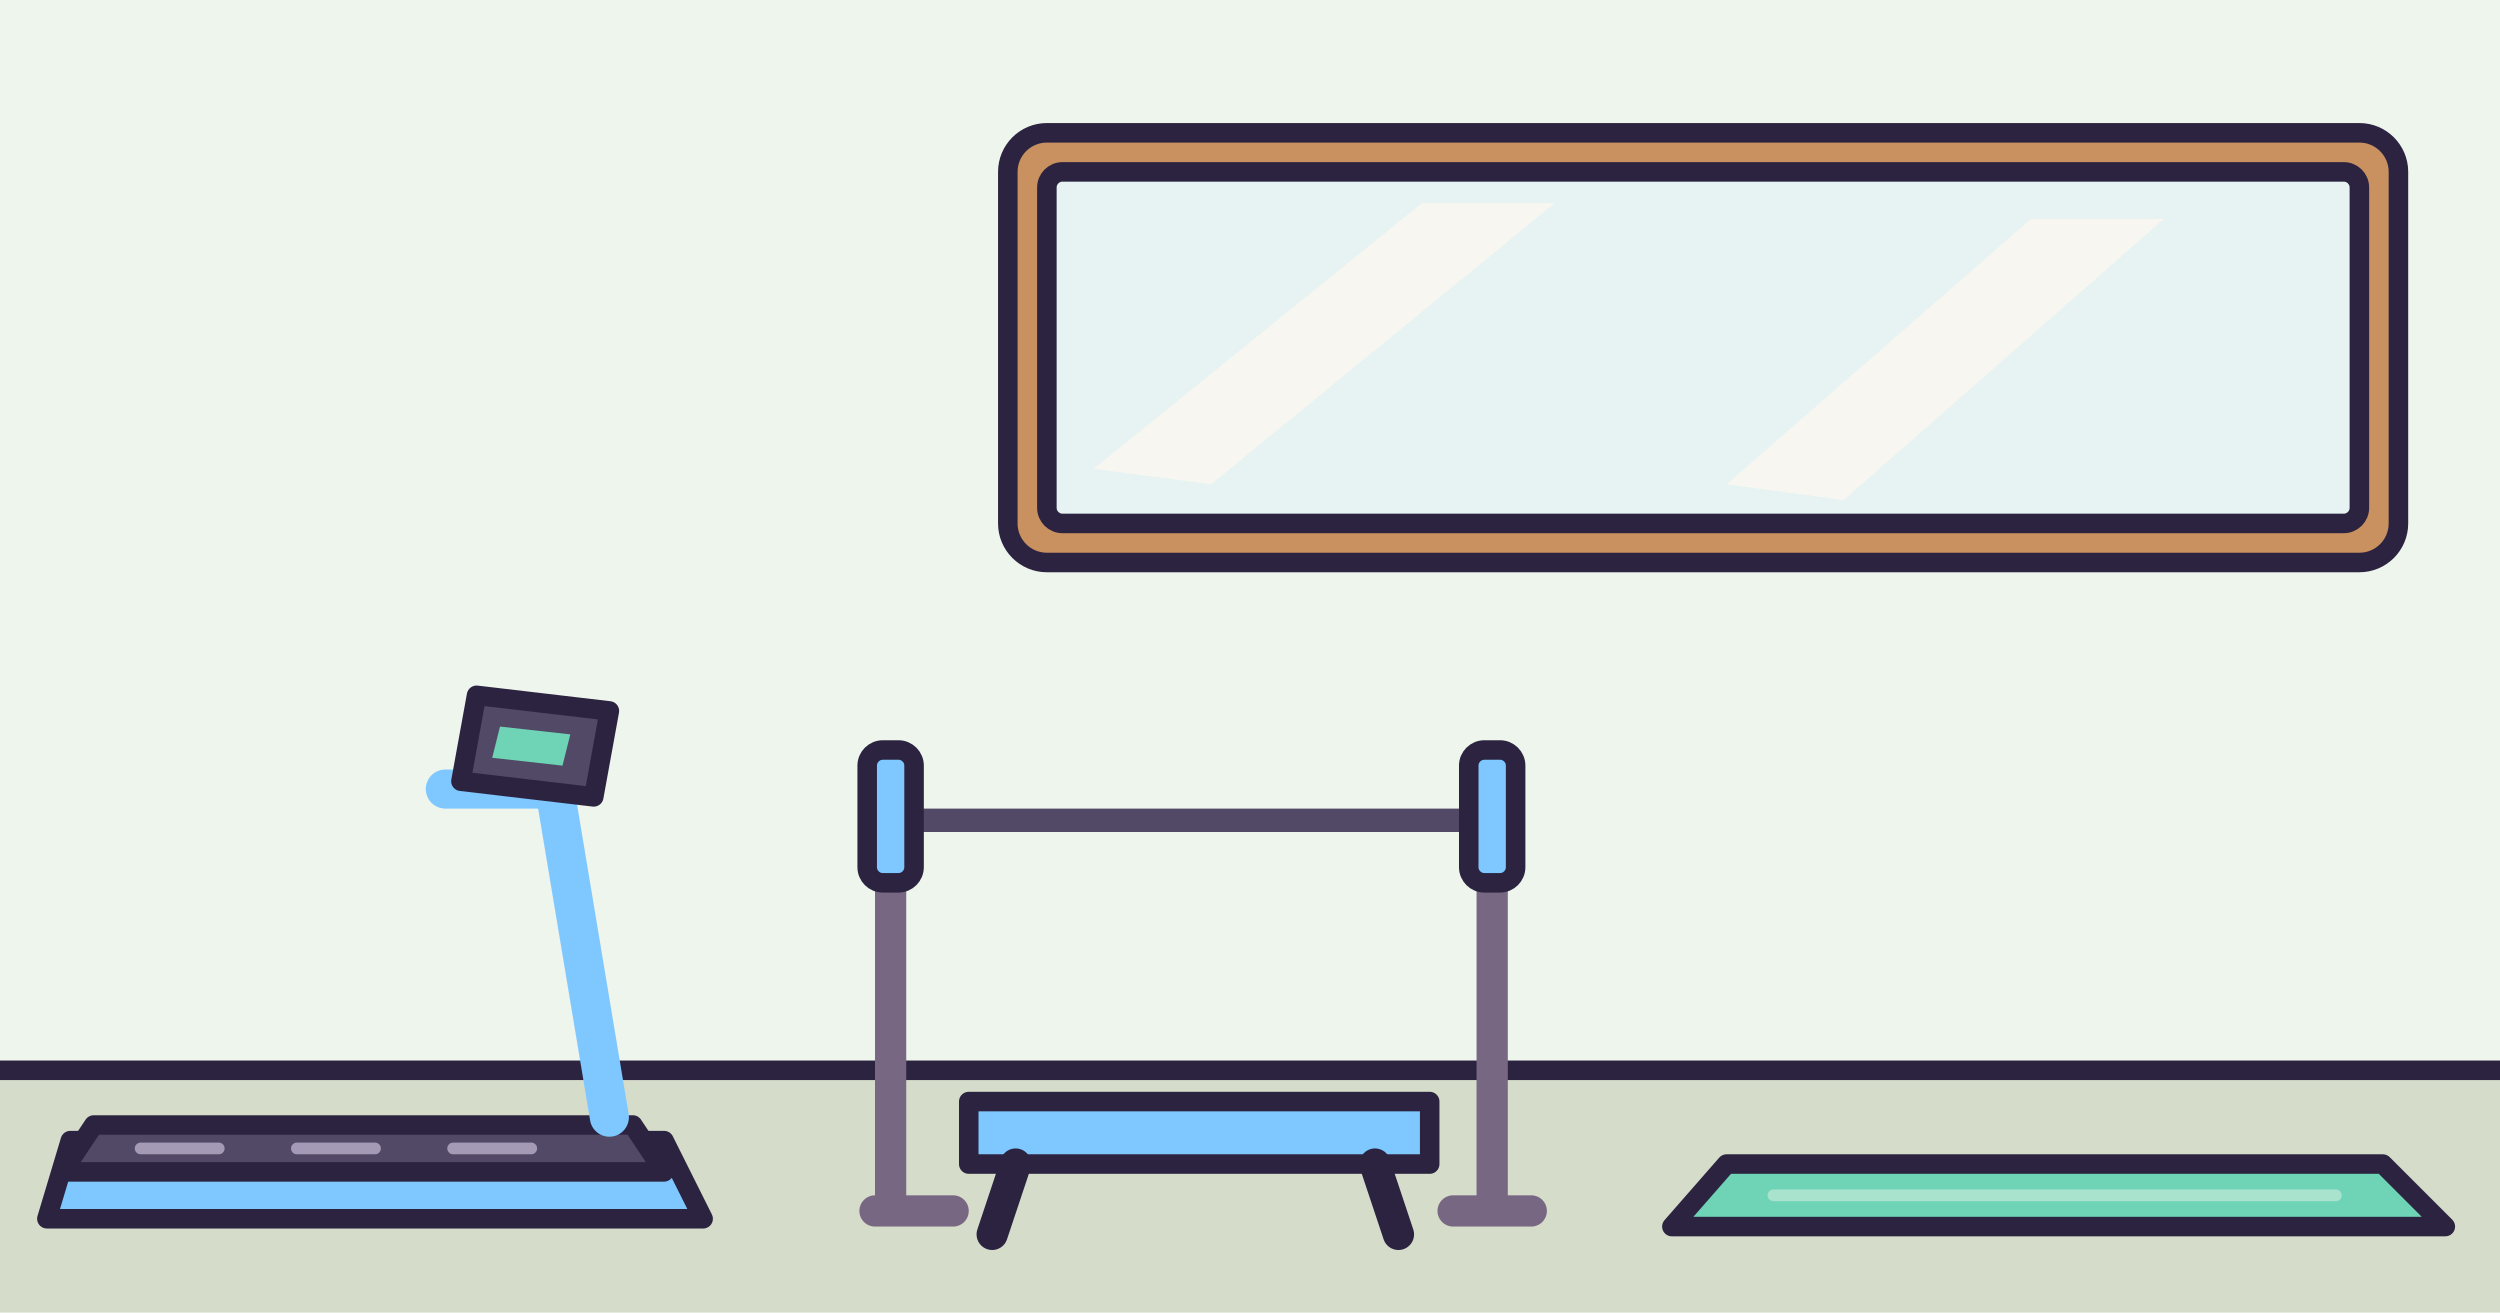
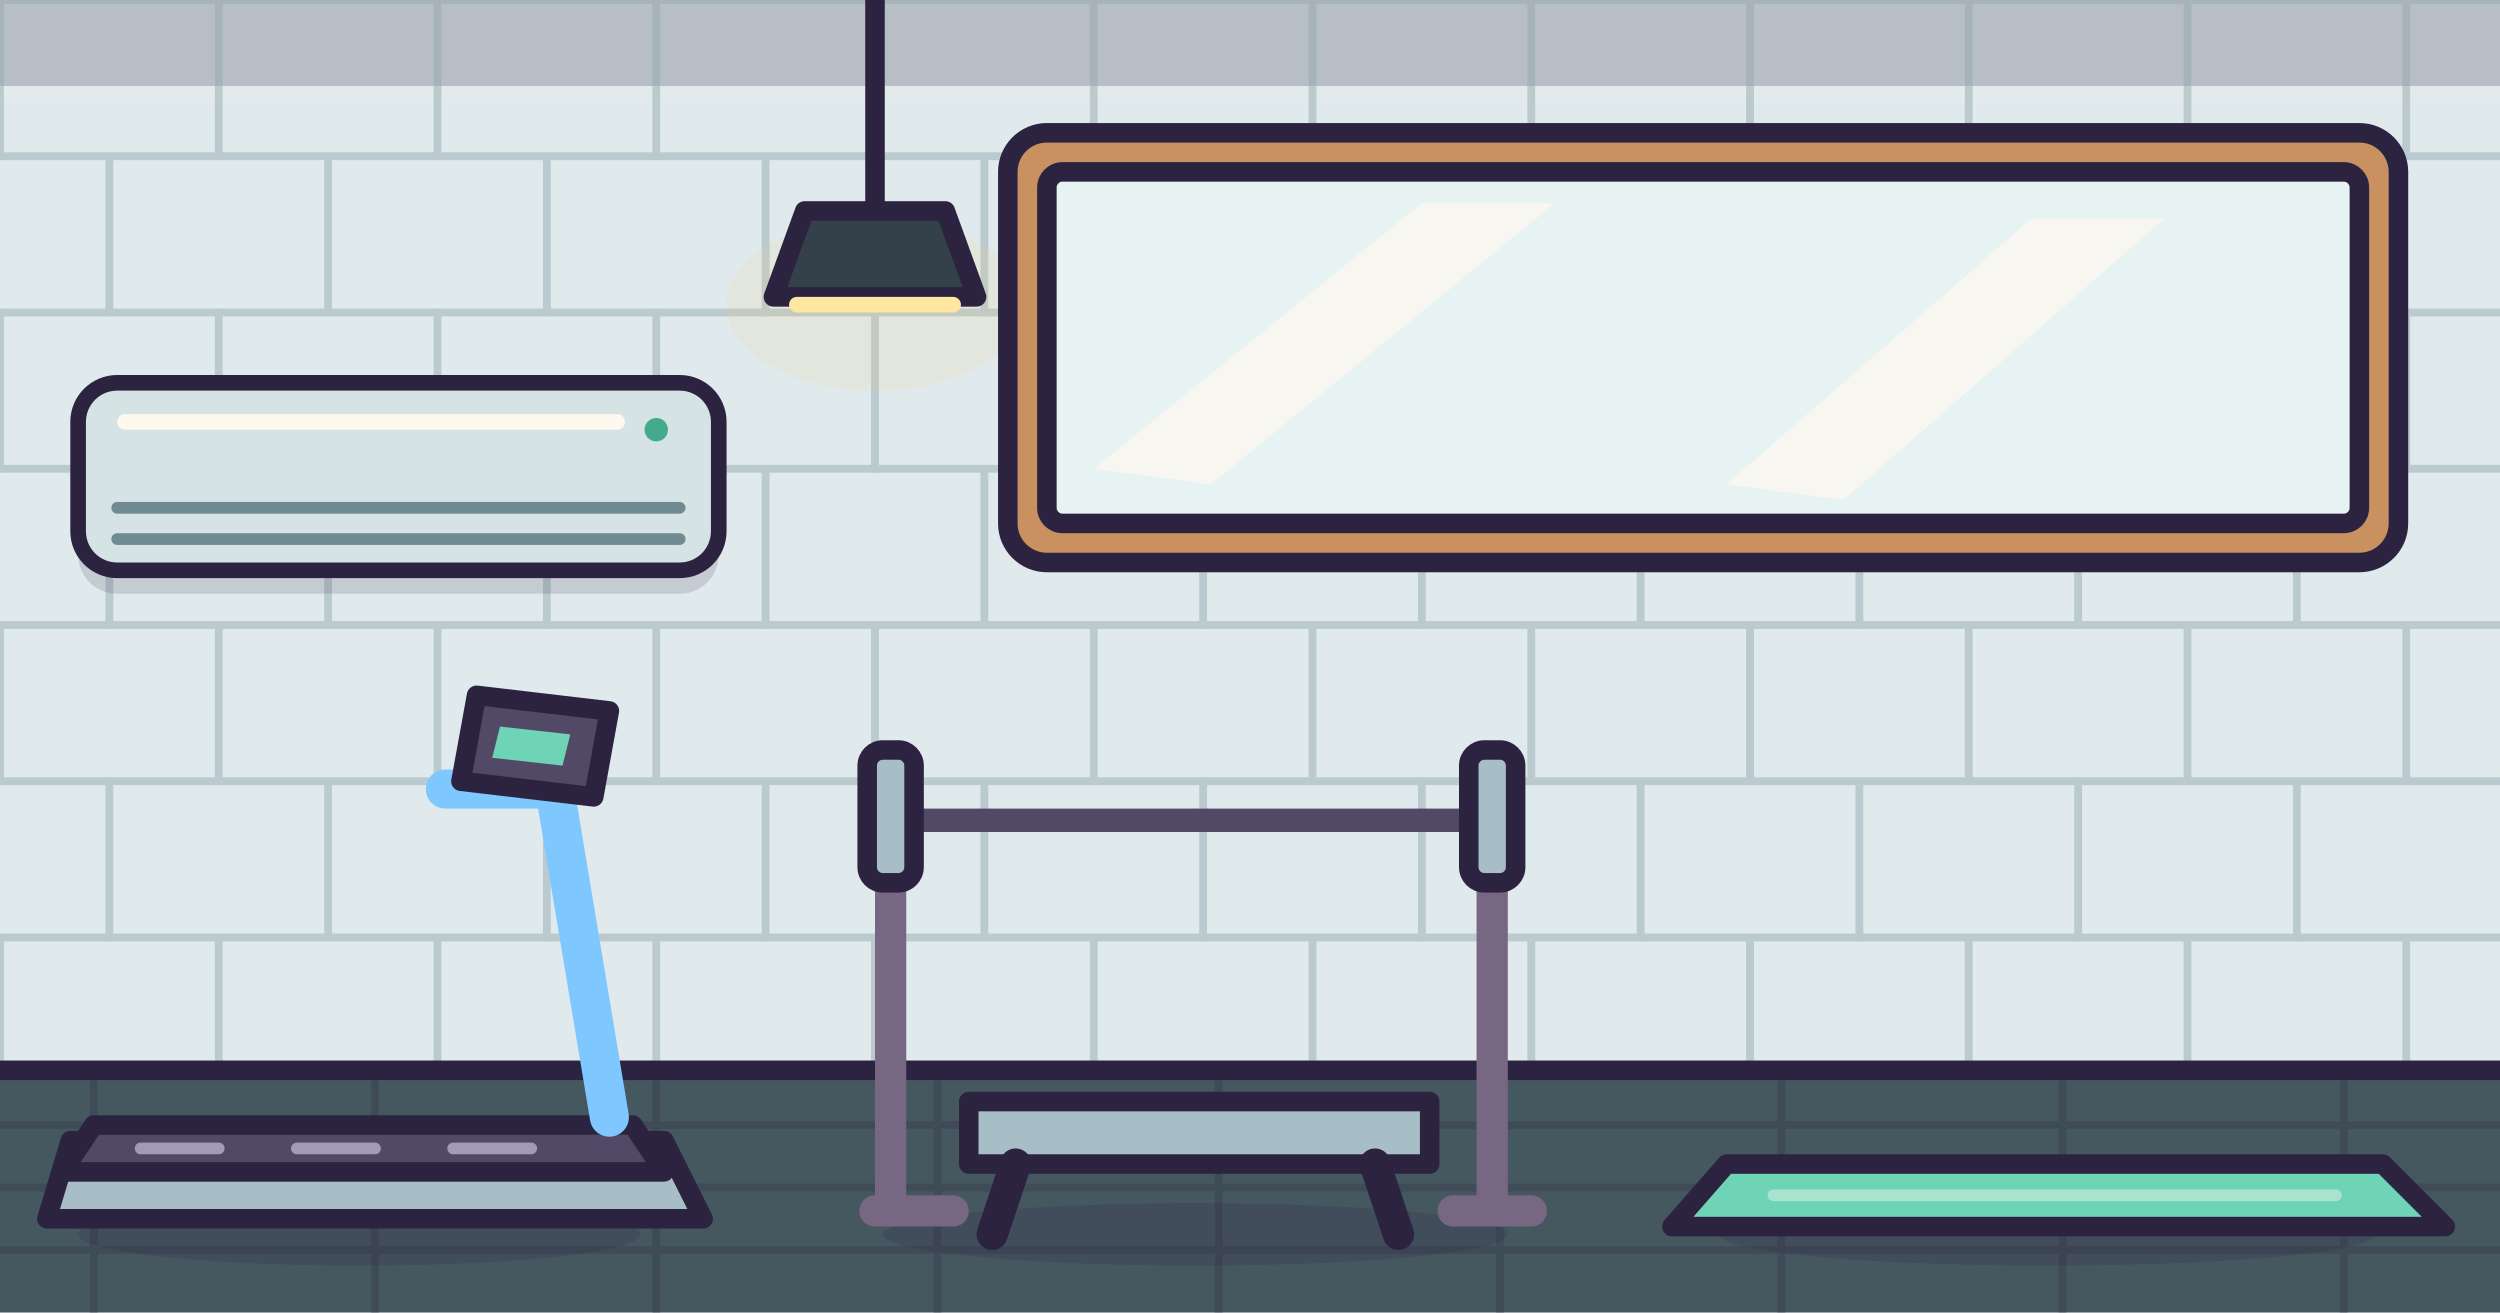
<svg xmlns="http://www.w3.org/2000/svg" width="320" height="168" viewBox="0 0 320 168">
  <g stroke="#2b2340" stroke-width="2.5" stroke-linecap="round" stroke-linejoin="round">
-     <path d="M0 0h320v168H0Z" fill="#eef5ed" stroke="none" />
-     <path d="M0 137h320v31H0Z" fill="#d5dcca" stroke="none" />
+     <path d="M0 0h320v168H0Z" fill="#e0e9eb" stroke="none" />
+     <g>
+       <path d="M0 0h320v11H0Z" fill="#2b2340" opacity=".22" stroke="none" />
+       <path d="M0 12h320" stroke="#fff8ef" opacity=".08" stroke-width="2" fill="none" />
+       <g stroke="#92a7ae" stroke-width="1" opacity=".48" fill="none">
+         <path d="M0 0h320" />
+         <path d="M0 0v20" />
+         <path d="M28 0v20" />
+         <path d="M56 0v20" />
+         <path d="M84 0v20" />
+         <path d="M112 0v20" />
+         <path d="M140 0v20" />
+         <path d="M168 0v20" />
+         <path d="M196 0v20" />
+         <path d="M224 0v20" />
+         <path d="M252 0v20" />
+         <path d="M280 0v20" />
+         <path d="M308 0v20" />
+         <path d="M0 20h320" />
+         <path d="M-14 20v20" />
+         <path d="M14 20v20" />
+         <path d="M42 20v20" />
+         <path d="M70 20v20" />
+         <path d="M98 20v20" />
+         <path d="M126 20v20" />
+         <path d="M154 20v20" />
+         <path d="M182 20v20" />
+         <path d="M210 20v20" />
+         <path d="M238 20v20" />
+         <path d="M266 20v20" />
+         <path d="M294 20v20" />
+         <path d="M0 40h320" />
+         <path d="M0 40v20" />
+         <path d="M28 40v20" />
+         <path d="M56 40v20" />
+         <path d="M84 40v20" />
+         <path d="M112 40v20" />
+         <path d="M140 40v20" />
+         <path d="M168 40v20" />
+         <path d="M196 40v20" />
+         <path d="M224 40v20" />
+         <path d="M252 40v20" />
+         <path d="M280 40v20" />
+         <path d="M308 40v20" />
+         <path d="M0 60h320" />
+         <path d="M-14 60v20" />
+         <path d="M14 60v20" />
+         <path d="M42 60v20" />
+         <path d="M70 60v20" />
+         <path d="M98 60v20" />
+         <path d="M126 60v20" />
+         <path d="M154 60v20" />
+         <path d="M182 60v20" />
+         <path d="M210 60v20" />
+         <path d="M238 60v20" />
+         <path d="M266 60v20" />
+         <path d="M294 60v20" />
+         <path d="M0 80h320" />
+         <path d="M0 80v20" />
+         <path d="M28 80v20" />
+         <path d="M56 80v20" />
+         <path d="M84 80v20" />
+         <path d="M112 80v20" />
+         <path d="M140 80v20" />
+         <path d="M168 80v20" />
+         <path d="M196 80v20" />
+         <path d="M224 80v20" />
+         <path d="M252 80v20" />
+         <path d="M280 80v20" />
+         <path d="M308 80v20" />
+         <path d="M0 100h320" />
+         <path d="M-14 100v20" />
+         <path d="M14 100v20" />
+         <path d="M42 100v20" />
+         <path d="M70 100v20" />
+         <path d="M98 100v20" />
+         <path d="M126 100v20" />
+         <path d="M154 100v20" />
+         <path d="M182 100v20" />
+         <path d="M210 100v20" />
+         <path d="M238 100v20" />
+         <path d="M266 100v20" />
+         <path d="M294 100v20" />
+         <path d="M0 120h320" />
+         <path d="M0 120v20" />
+         <path d="M28 120v20" />
+         <path d="M56 120v20" />
+         <path d="M84 120v20" />
+         <path d="M112 120v20" />
+         <path d="M140 120v20" />
+         <path d="M168 120v20" />
+         <path d="M196 120v20" />
+         <path d="M224 120v20" />
+         <path d="M252 120v20" />
+         <path d="M280 120v20" />
+         <path d="M308 120v20" />
+       </g>
+       <rect x="10" y="52" width="82" height="24" rx="5" fill="#2b2340" stroke="none" opacity=".15" />
+       <rect x="10" y="49" width="82" height="24" rx="5" fill="#d6e3e4" stroke="#2b2340" stroke-width="2" />
+       <path d="M15 65h72m-72 4h72" stroke="#718b94" fill="none" stroke-width="1.5" />
+       <path d="M16 54h63" stroke="#fff8ef" fill="none" stroke-width="2" />
+       <circle cx="84" cy="55" r="1.5" fill="#43aa8b" stroke="none" />
+       <path d="M112 0v29" fill="none" stroke="#2b2340" stroke-width="2.5" />
+       <ellipse cx="112" cy="39" rx="19" ry="11" fill="#ffc94d" opacity=".10" stroke="none" />
+       <path d="m99 38 4-11h18l4 11Z" fill="#34414a" stroke="#2b2340" stroke-width="2.5" />
+       <path d="M102 39h20" stroke="#ffe6a1" stroke-width="2" fill="none" />
+     </g>
+     <path d="M0 137h320v31H0Z" fill="#45575f" stroke="none" />
    <path d="M0 137h320" fill="none" />
+     <g>
+       <g stroke="#2b2340" stroke-width="1" opacity=".22" fill="none">
+         <path d="M0 144h320" />
+         <path d="M0 152h320" />
+         <path d="M0 160h320" />
+         <path d="M12 137v31" />
+         <path d="M48 137v31" />
+         <path d="M84 137v31" />
+         <path d="M120 137v31" />
+         <path d="M156 137v31" />
+         <path d="M192 137v31" />
+         <path d="M228 137v31" />
+         <path d="M264 137v31" />
+         <path d="M300 137v31" />
+       </g>
+       <ellipse cx="46" cy="158" rx="36" ry="4" fill="#2b2340" opacity=".18" stroke="none" />
+       <ellipse cx="153" cy="158" rx="40" ry="4" fill="#2b2340" opacity=".18" stroke="none" />
+       <ellipse cx="262" cy="158" rx="42" ry="4" fill="#2b2340" opacity=".18" stroke="none" />
+     </g>
    <rect x="129" y="17" width="178" height="55" rx="5" fill="#c8915f" />
    <rect x="134" y="22" width="168" height="45" rx="2" fill="#e6f3f2" />
    <path d="m140 60 42-34h17l-44 36m66 0 39-34h17l-41 36" fill="#fff8ef" stroke="none" opacity=".7" />
-     <path d="M9 146h76l5 10H6Z" fill="#7ec8ff" />
+     <path d="M9 146h76l5 10H6Z" fill="#a8bec7" />
    <path d="M12 144h69l4 6H8Z" fill="#514965" />
    <path d="M18 147h10m10 0h10m10 0h10" stroke="#a49ab5" fill="none" stroke-width="1.5" />
    <path d="m78 143-7-42H57" fill="none" stroke="#7ec8ff" stroke-width="5" />
    <path d="m61 89 17 2-2 11-17-2Z" fill="#514965" />
    <path d="m64 93 9 1-1 4-9-1Z" fill="#6fd3b5" stroke="none" />
    <path d="M114 99v56m77-56v56M112 155h10m64 0h10" fill="none" stroke="#776783" stroke-width="4" />
    <path d="M112 105h81" fill="none" stroke="#514965" stroke-width="3" />
-     <rect x="111" y="96" width="6" height="17" rx="2" fill="#7ec8ff" />
-     <rect x="188" y="96" width="6" height="17" rx="2" fill="#7ec8ff" />
-     <path d="M124 141h59v8h-59Z" fill="#7ec8ff" />
+     <rect x="111" y="96" width="6" height="17" rx="2" fill="#a8bec7" />
+     <rect x="188" y="96" width="6" height="17" rx="2" fill="#a8bec7" />
+     <path d="M124 141h59v8h-59Z" fill="#a8bec7" />
    <path d="m130 149-3 9m49-9 3 9" fill="none" stroke-width="4" />
    <path d="M221 149h84l8 8h-99Z" fill="#6fd3b5" />
    <path d="M227 153h72" stroke="#fff8ef" opacity=".4" fill="none" stroke-width="1.5" />
  </g>
</svg>
